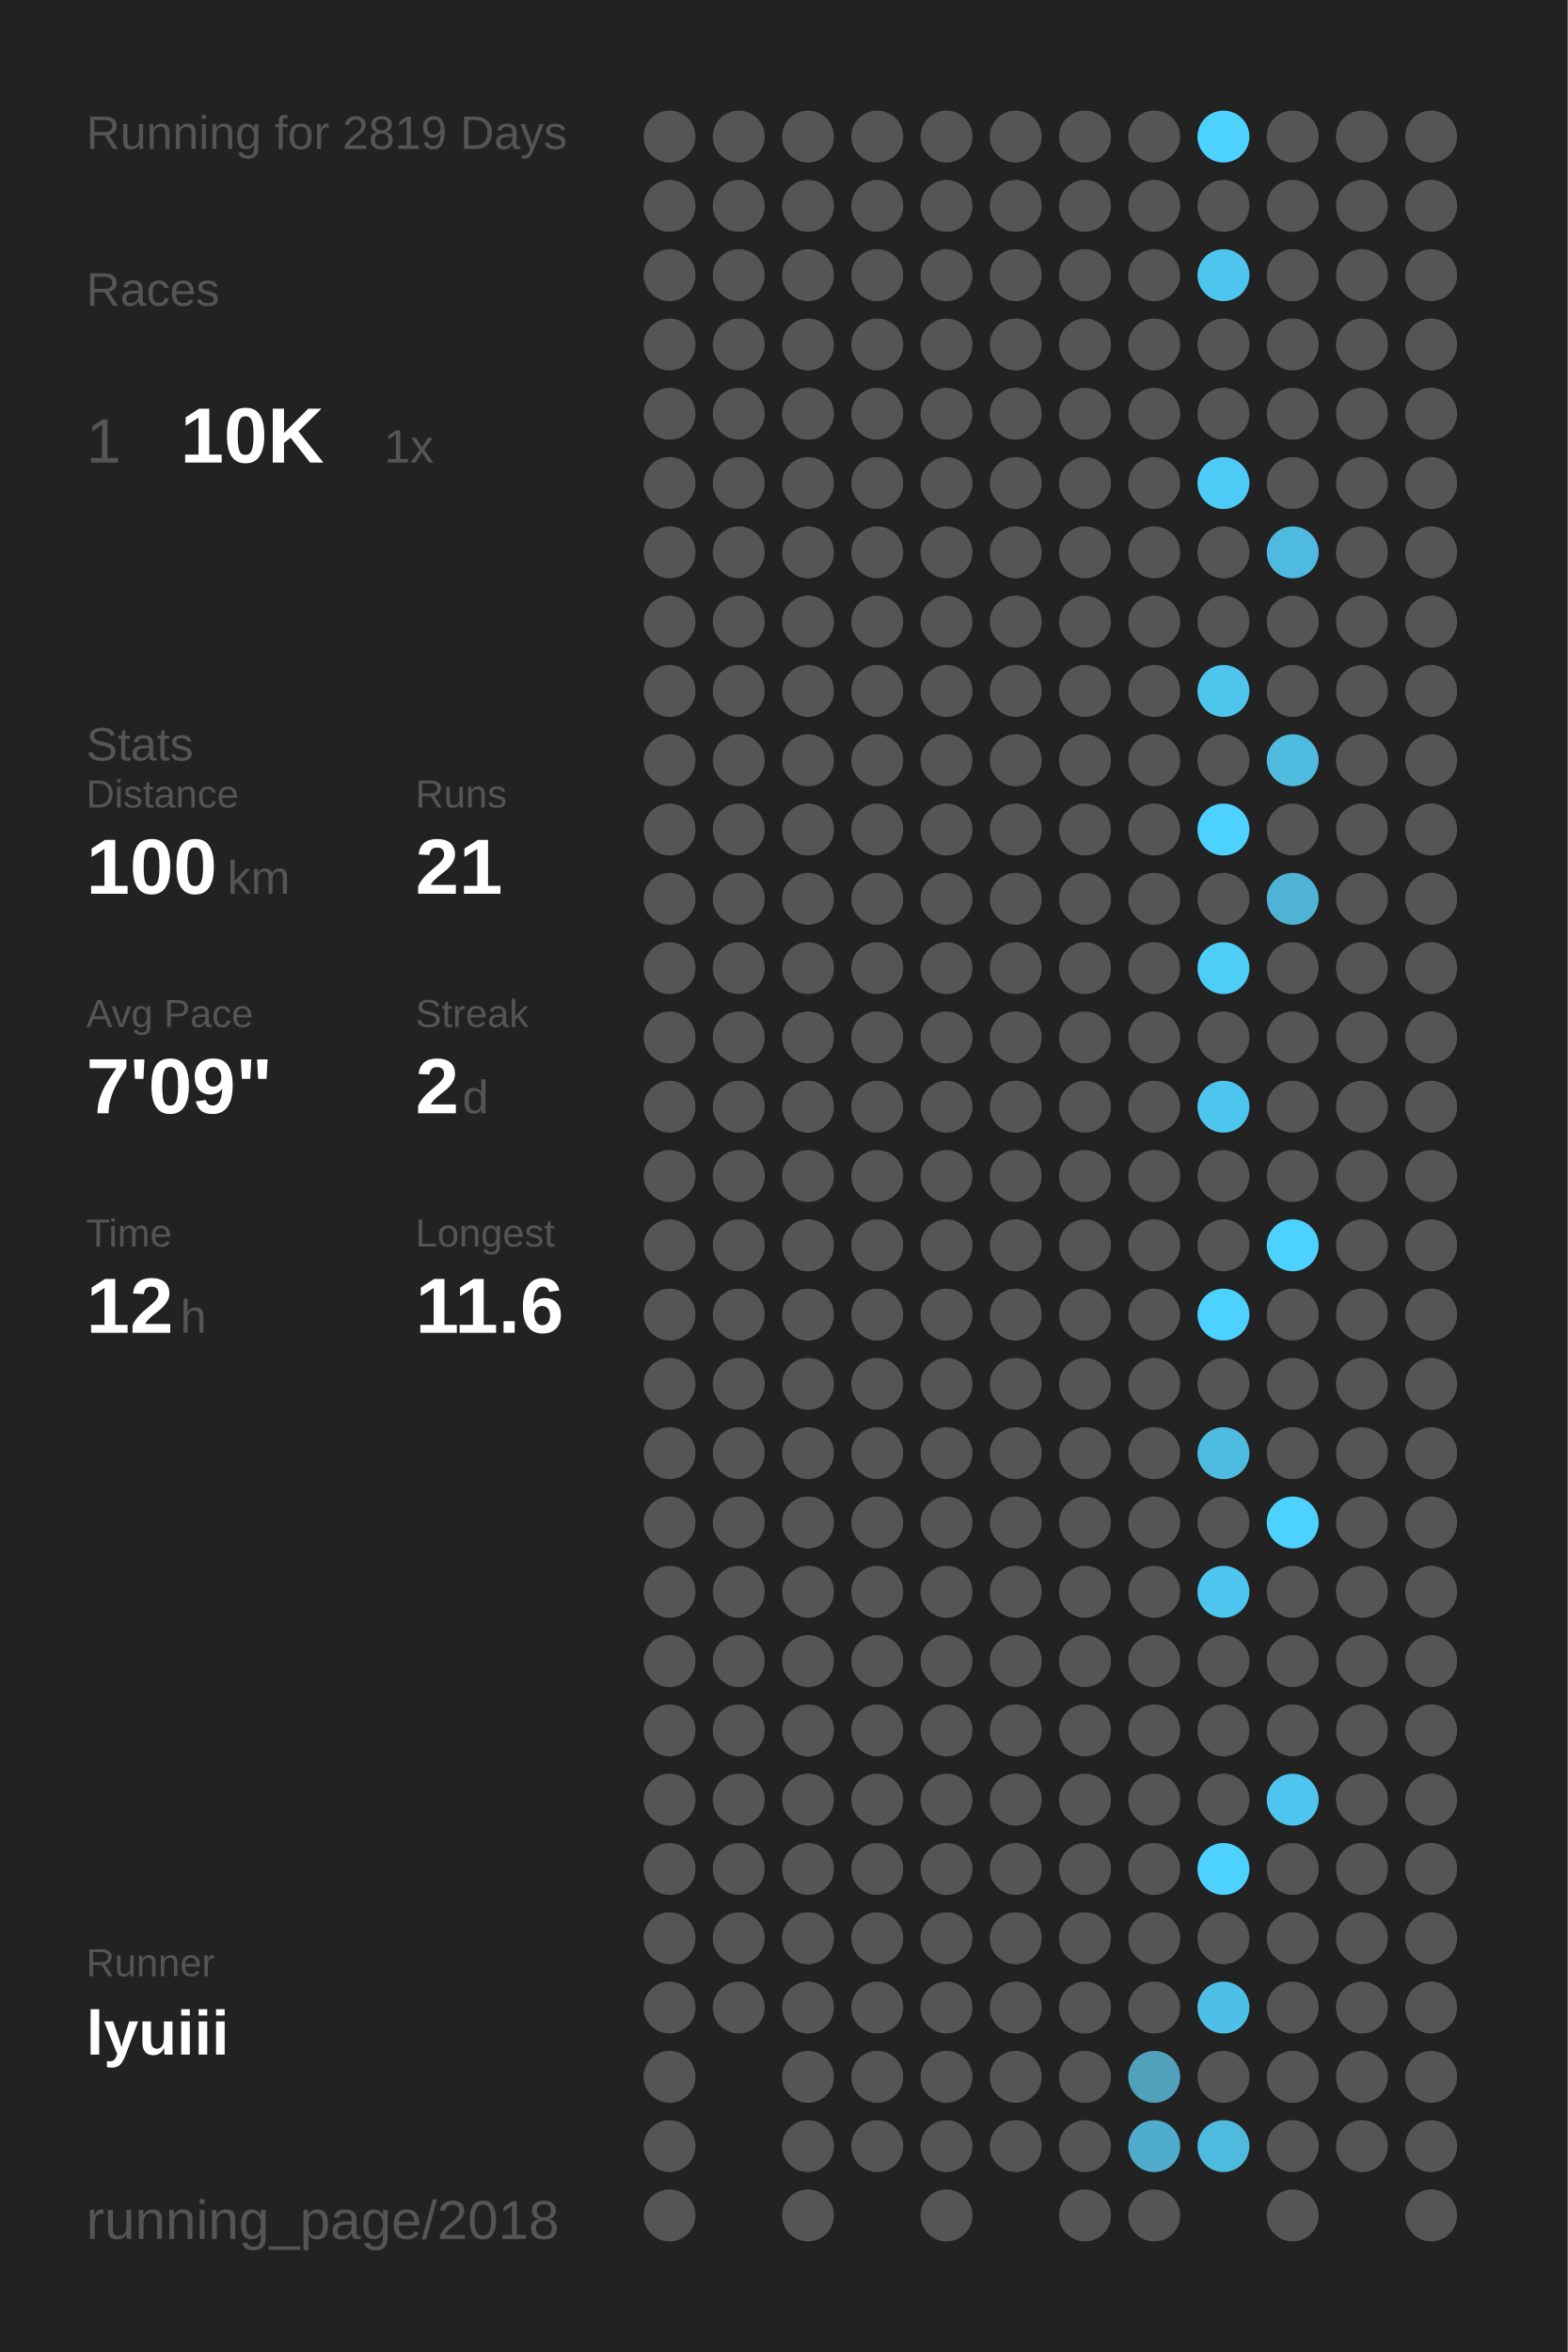
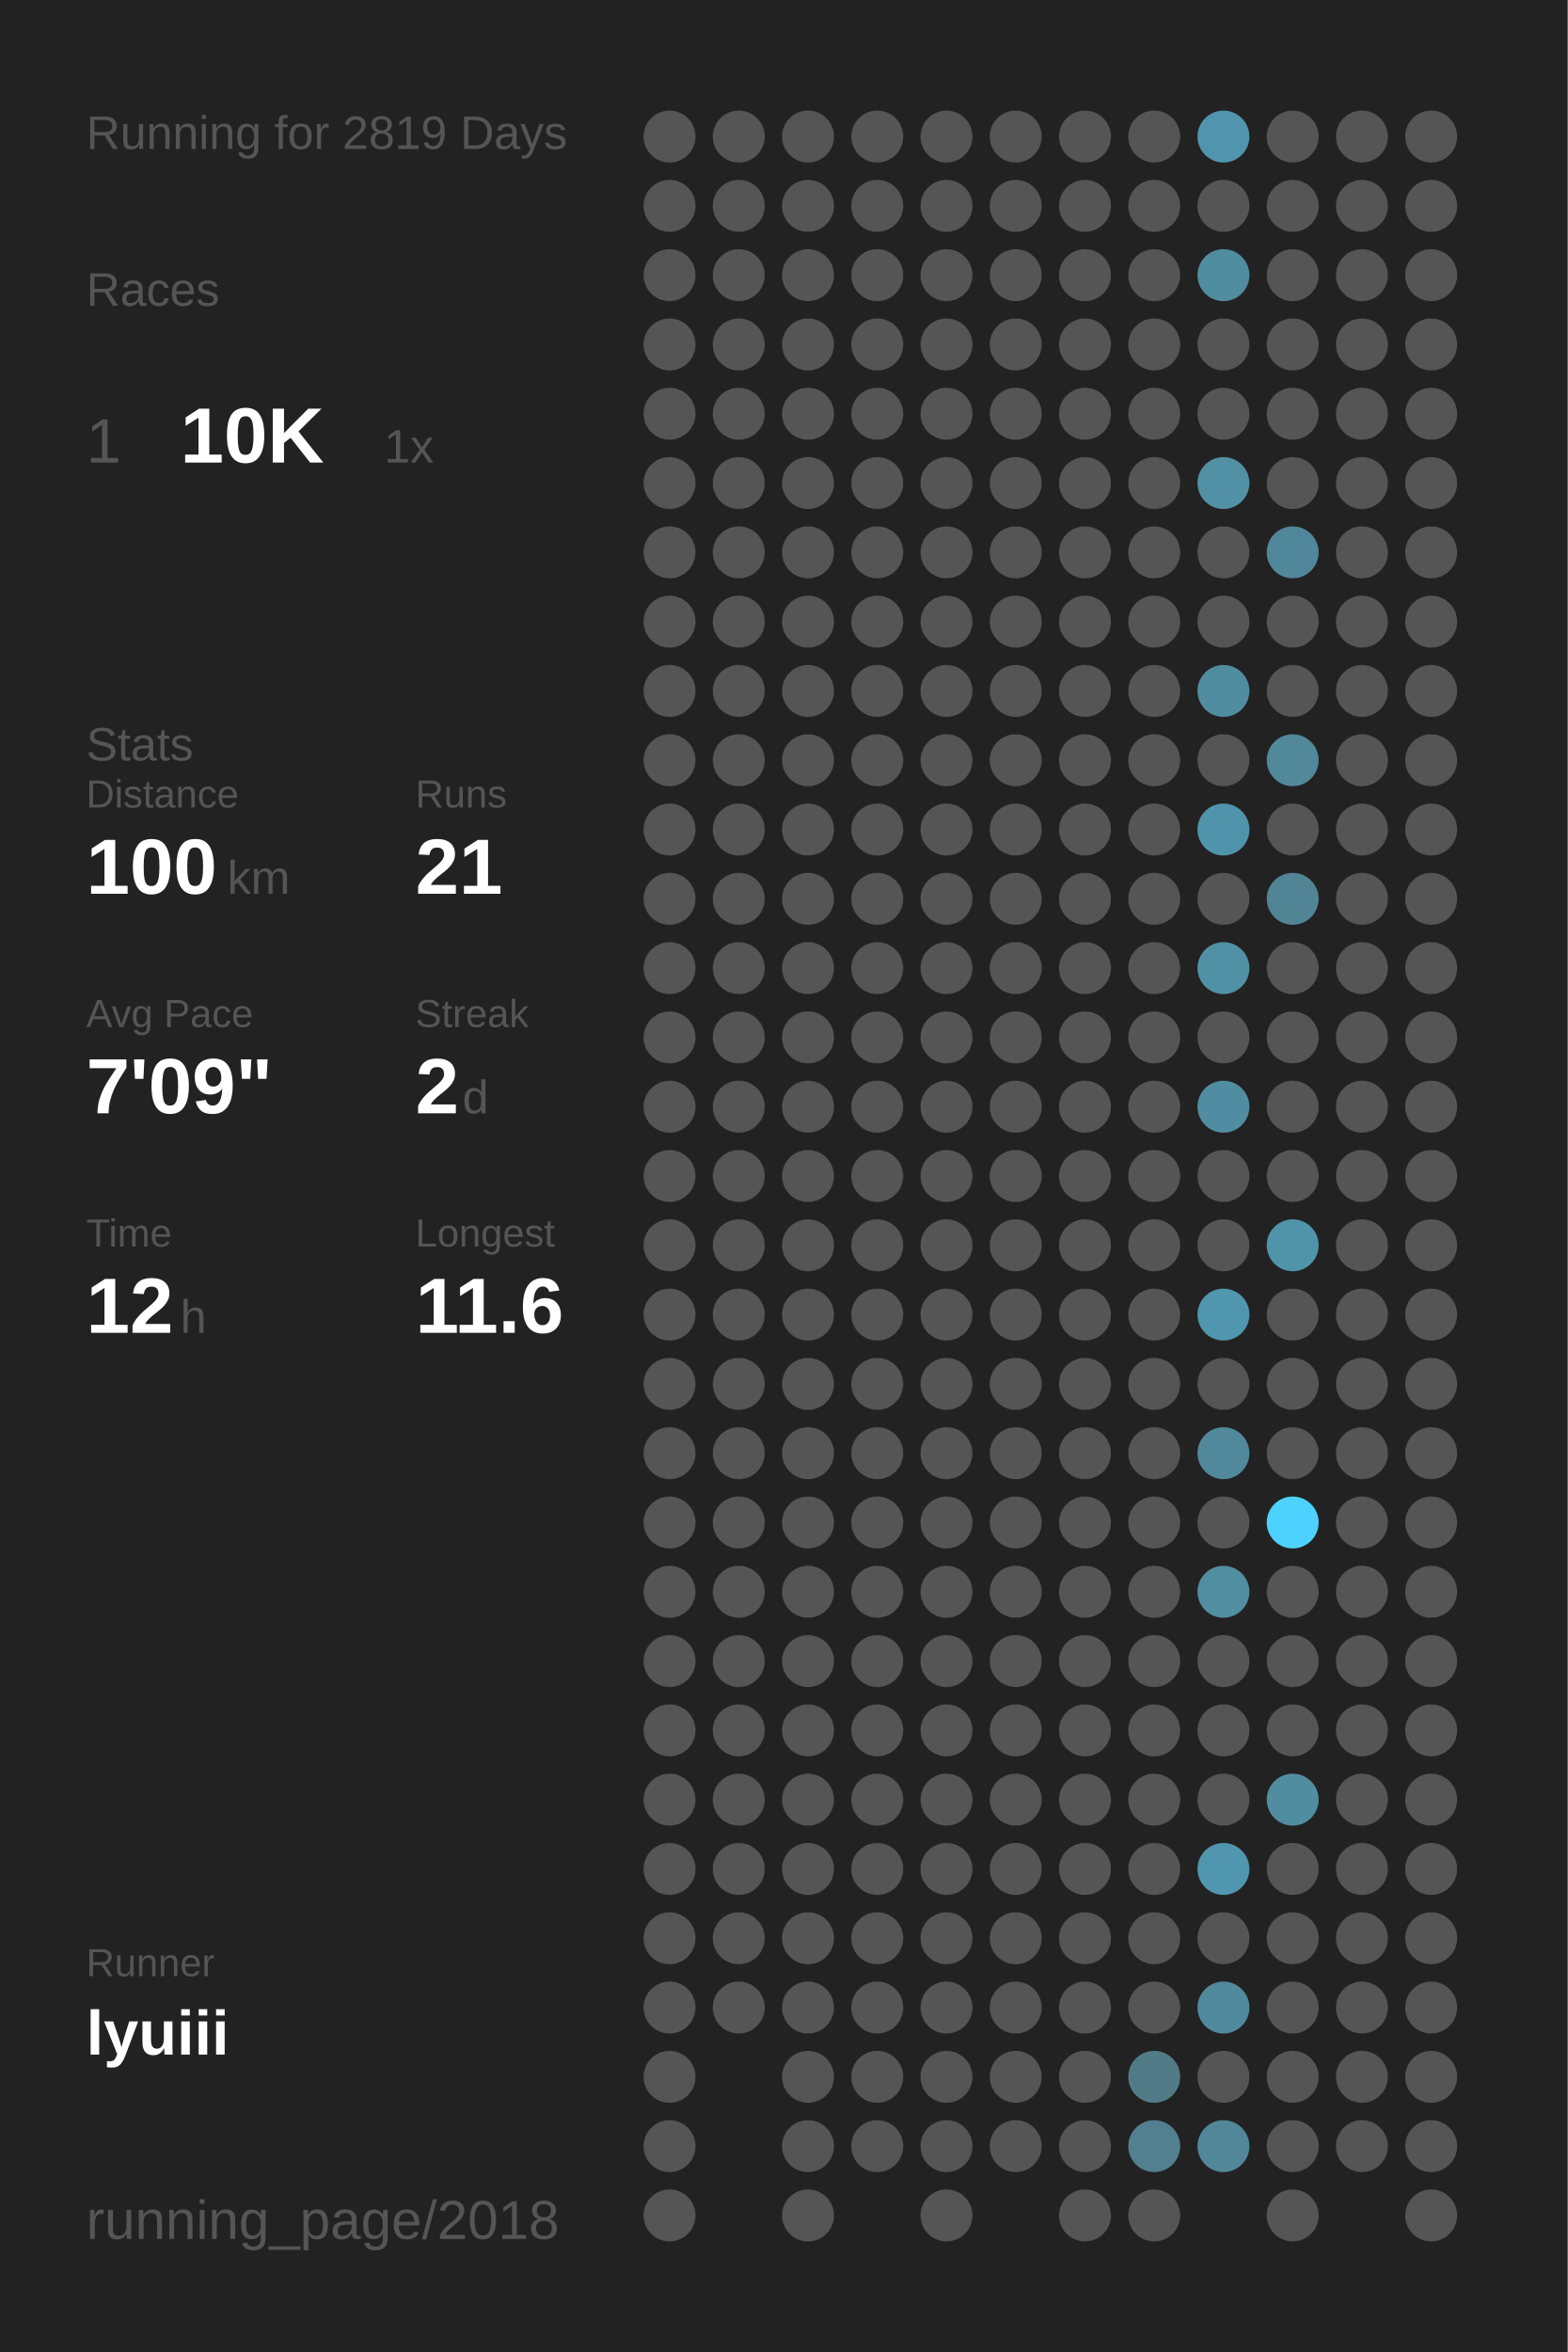
<svg xmlns="http://www.w3.org/2000/svg" baseProfile="full" height="300mm" version="1.1" viewBox="0,0,200,300" width="200mm">
  <defs />
  <rect fill="#222222" height="300" width="200" x="0" y="0" />
  <text fill="#555555" style="font-size:6px; font-family:Arial;" x="11" y="19">Running for 2819 Days</text>
  <text fill="#555555" style="font-size:6px; font-family:Arial;" x="11" y="39">Races</text>
  <text fill="#555555" style="font-size:8px; font-family:Arial;" x="11" y="59">1</text>
  <text fill="#FFFFFF" style="font-size:10px; font-family:Arial; font-weight:bold;" x="23" y="59">10K</text>
  <text fill="#555555" style="font-size:6px; font-family:Arial;" x="49" y="59">1x</text>
  <text fill="#555555" style="font-size:6px; font-family:Arial;" x="11" y="97">Stats</text>
  <text fill="#555555" style="font-size:5px; font-family:Arial;" x="11" y="103">Distance</text>
  <text fill="#FFFFFF" style="font-size:10px; font-family:Arial; font-weight:bold;" x="11" y="114">100</text>
  <text fill="#555555" style="font-size:6px; font-family:Arial;" x="29" y="114">km</text>
  <text fill="#555555" style="font-size:5px; font-family:Arial;" x="53" y="103">Runs</text>
  <text fill="#FFFFFF" style="font-size:10px; font-family:Arial; font-weight:bold;" x="53" y="114">21</text>
  <text fill="#555555" style="font-size:5px; font-family:Arial;" x="11" y="131">Avg Pace</text>
  <text fill="#FFFFFF" style="font-size:10px; font-family:Arial; font-weight:bold;" x="11" y="142">7'09"</text>
  <text fill="#555555" style="font-size:5px; font-family:Arial;" x="53" y="131">Streak</text>
  <text fill="#FFFFFF" style="font-size:10px; font-family:Arial; font-weight:bold;" x="53" y="142">2</text>
  <text fill="#555555" style="font-size:6px; font-family:Arial;" x="59" y="142">d</text>
  <text fill="#555555" style="font-size:5px; font-family:Arial;" x="11" y="159">Time</text>
  <text fill="#FFFFFF" style="font-size:10px; font-family:Arial; font-weight:bold;" x="11" y="170">12</text>
  <text fill="#555555" style="font-size:6px; font-family:Arial;" x="23" y="170">h</text>
  <text fill="#555555" style="font-size:5px; font-family:Arial;" x="53" y="159">Longest</text>
  <text fill="#FFFFFF" style="font-size:10px; font-family:Arial; font-weight:bold;" x="53" y="170">11.6</text>
  <text fill="#555555" style="font-size:5px; font-family:Arial;" x="11" y="252.065">Runner</text>
  <text fill="#FFFFFF" style="font-size:8px; font-family:Arial; font-weight:bold;" x="11" y="262.065">lyuiii</text>
  <text fill="#555555" style="font-size:7px; font-family:Arial;" x="11" y="285.581">running_page/2018</text>
  <circle cx="85.417" cy="17.419" fill="#555555" r="3.312" />
  <circle cx="85.417" cy="26.258" fill="#555555" r="3.312" />
  <circle cx="85.417" cy="35.097" fill="#555555" r="3.312" />
  <circle cx="85.417" cy="43.935" fill="#555555" r="3.312" />
  <circle cx="85.417" cy="52.774" fill="#555555" r="3.312" />
  <circle cx="85.417" cy="61.613" fill="#555555" r="3.312" />
  <circle cx="85.417" cy="70.452" fill="#555555" r="3.312" />
  <circle cx="85.417" cy="79.29" fill="#555555" r="3.312" />
  <circle cx="85.417" cy="88.129" fill="#555555" r="3.312" />
  <circle cx="85.417" cy="96.968" fill="#555555" r="3.312" />
  <circle cx="85.417" cy="105.806" fill="#555555" r="3.312" />
  <circle cx="85.417" cy="114.645" fill="#555555" r="3.312" />
  <circle cx="85.417" cy="123.484" fill="#555555" r="3.312" />
  <circle cx="85.417" cy="132.323" fill="#555555" r="3.312" />
  <circle cx="85.417" cy="141.161" fill="#555555" r="3.312" />
  <circle cx="85.417" cy="150" fill="#555555" r="3.312" />
  <circle cx="85.417" cy="158.839" fill="#555555" r="3.312" />
  <circle cx="85.417" cy="167.677" fill="#555555" r="3.312" />
  <circle cx="85.417" cy="176.516" fill="#555555" r="3.312" />
  <circle cx="85.417" cy="185.355" fill="#555555" r="3.312" />
  <circle cx="85.417" cy="194.194" fill="#555555" r="3.312" />
  <circle cx="85.417" cy="203.032" fill="#555555" r="3.312" />
  <circle cx="85.417" cy="211.871" fill="#555555" r="3.312" />
  <circle cx="85.417" cy="220.71" fill="#555555" r="3.312" />
  <circle cx="85.417" cy="229.548" fill="#555555" r="3.312" />
  <circle cx="85.417" cy="238.387" fill="#555555" r="3.312" />
  <circle cx="85.417" cy="247.226" fill="#555555" r="3.312" />
  <circle cx="85.417" cy="256.065" fill="#555555" r="3.312" />
  <circle cx="85.417" cy="264.903" fill="#555555" r="3.312" />
  <circle cx="85.417" cy="273.742" fill="#555555" r="3.312" />
  <circle cx="85.417" cy="282.581" fill="#555555" r="3.312" />
  <circle cx="94.25" cy="17.419" fill="#555555" r="3.312" />
  <circle cx="94.25" cy="26.258" fill="#555555" r="3.312" />
  <circle cx="94.25" cy="35.097" fill="#555555" r="3.312" />
  <circle cx="94.25" cy="43.935" fill="#555555" r="3.312" />
  <circle cx="94.25" cy="52.774" fill="#555555" r="3.312" />
  <circle cx="94.25" cy="61.613" fill="#555555" r="3.312" />
  <circle cx="94.25" cy="70.452" fill="#555555" r="3.312" />
  <circle cx="94.25" cy="79.29" fill="#555555" r="3.312" />
  <circle cx="94.25" cy="88.129" fill="#555555" r="3.312" />
  <circle cx="94.25" cy="96.968" fill="#555555" r="3.312" />
  <circle cx="94.25" cy="105.806" fill="#555555" r="3.312" />
  <circle cx="94.25" cy="114.645" fill="#555555" r="3.312" />
  <circle cx="94.25" cy="123.484" fill="#555555" r="3.312" />
  <circle cx="94.25" cy="132.323" fill="#555555" r="3.312" />
  <circle cx="94.25" cy="141.161" fill="#555555" r="3.312" />
  <circle cx="94.25" cy="150" fill="#555555" r="3.312" />
  <circle cx="94.25" cy="158.839" fill="#555555" r="3.312" />
  <circle cx="94.25" cy="167.677" fill="#555555" r="3.312" />
  <circle cx="94.25" cy="176.516" fill="#555555" r="3.312" />
  <circle cx="94.25" cy="185.355" fill="#555555" r="3.312" />
  <circle cx="94.25" cy="194.194" fill="#555555" r="3.312" />
  <circle cx="94.25" cy="203.032" fill="#555555" r="3.312" />
  <circle cx="94.25" cy="211.871" fill="#555555" r="3.312" />
  <circle cx="94.25" cy="220.71" fill="#555555" r="3.312" />
  <circle cx="94.25" cy="229.548" fill="#555555" r="3.312" />
  <circle cx="94.25" cy="238.387" fill="#555555" r="3.312" />
  <circle cx="94.25" cy="247.226" fill="#555555" r="3.312" />
  <circle cx="94.25" cy="256.065" fill="#555555" r="3.312" />
  <circle cx="103.083" cy="17.419" fill="#555555" r="3.312" />
  <circle cx="103.083" cy="26.258" fill="#555555" r="3.312" />
  <circle cx="103.083" cy="35.097" fill="#555555" r="3.312" />
  <circle cx="103.083" cy="43.935" fill="#555555" r="3.312" />
  <circle cx="103.083" cy="52.774" fill="#555555" r="3.312" />
  <circle cx="103.083" cy="61.613" fill="#555555" r="3.312" />
  <circle cx="103.083" cy="70.452" fill="#555555" r="3.312" />
  <circle cx="103.083" cy="79.29" fill="#555555" r="3.312" />
  <circle cx="103.083" cy="88.129" fill="#555555" r="3.312" />
  <circle cx="103.083" cy="96.968" fill="#555555" r="3.312" />
  <circle cx="103.083" cy="105.806" fill="#555555" r="3.312" />
  <circle cx="103.083" cy="114.645" fill="#555555" r="3.312" />
  <circle cx="103.083" cy="123.484" fill="#555555" r="3.312" />
  <circle cx="103.083" cy="132.323" fill="#555555" r="3.312" />
  <circle cx="103.083" cy="141.161" fill="#555555" r="3.312" />
  <circle cx="103.083" cy="150" fill="#555555" r="3.312" />
  <circle cx="103.083" cy="158.839" fill="#555555" r="3.312" />
  <circle cx="103.083" cy="167.677" fill="#555555" r="3.312" />
  <circle cx="103.083" cy="176.516" fill="#555555" r="3.312" />
  <circle cx="103.083" cy="185.355" fill="#555555" r="3.312" />
  <circle cx="103.083" cy="194.194" fill="#555555" r="3.312" />
  <circle cx="103.083" cy="203.032" fill="#555555" r="3.312" />
  <circle cx="103.083" cy="211.871" fill="#555555" r="3.312" />
  <circle cx="103.083" cy="220.71" fill="#555555" r="3.312" />
  <circle cx="103.083" cy="229.548" fill="#555555" r="3.312" />
  <circle cx="103.083" cy="238.387" fill="#555555" r="3.312" />
  <circle cx="103.083" cy="247.226" fill="#555555" r="3.312" />
  <circle cx="103.083" cy="256.065" fill="#555555" r="3.312" />
  <circle cx="103.083" cy="264.903" fill="#555555" r="3.312" />
  <circle cx="103.083" cy="273.742" fill="#555555" r="3.312" />
  <circle cx="103.083" cy="282.581" fill="#555555" r="3.312" />
  <circle cx="111.917" cy="17.419" fill="#555555" r="3.312" />
  <circle cx="111.917" cy="26.258" fill="#555555" r="3.312" />
  <circle cx="111.917" cy="35.097" fill="#555555" r="3.312" />
  <circle cx="111.917" cy="43.935" fill="#555555" r="3.312" />
  <circle cx="111.917" cy="52.774" fill="#555555" r="3.312" />
  <circle cx="111.917" cy="61.613" fill="#555555" r="3.312" />
  <circle cx="111.917" cy="70.452" fill="#555555" r="3.312" />
  <circle cx="111.917" cy="79.29" fill="#555555" r="3.312" />
  <circle cx="111.917" cy="88.129" fill="#555555" r="3.312" />
  <circle cx="111.917" cy="96.968" fill="#555555" r="3.312" />
  <circle cx="111.917" cy="105.806" fill="#555555" r="3.312" />
  <circle cx="111.917" cy="114.645" fill="#555555" r="3.312" />
  <circle cx="111.917" cy="123.484" fill="#555555" r="3.312" />
  <circle cx="111.917" cy="132.323" fill="#555555" r="3.312" />
  <circle cx="111.917" cy="141.161" fill="#555555" r="3.312" />
  <circle cx="111.917" cy="150" fill="#555555" r="3.312" />
  <circle cx="111.917" cy="158.839" fill="#555555" r="3.312" />
  <circle cx="111.917" cy="167.677" fill="#555555" r="3.312" />
  <circle cx="111.917" cy="176.516" fill="#555555" r="3.312" />
  <circle cx="111.917" cy="185.355" fill="#555555" r="3.312" />
  <circle cx="111.917" cy="194.194" fill="#555555" r="3.312" />
  <circle cx="111.917" cy="203.032" fill="#555555" r="3.312" />
  <circle cx="111.917" cy="211.871" fill="#555555" r="3.312" />
  <circle cx="111.917" cy="220.71" fill="#555555" r="3.312" />
  <circle cx="111.917" cy="229.548" fill="#555555" r="3.312" />
  <circle cx="111.917" cy="238.387" fill="#555555" r="3.312" />
  <circle cx="111.917" cy="247.226" fill="#555555" r="3.312" />
  <circle cx="111.917" cy="256.065" fill="#555555" r="3.312" />
  <circle cx="111.917" cy="264.903" fill="#555555" r="3.312" />
  <circle cx="111.917" cy="273.742" fill="#555555" r="3.312" />
  <circle cx="120.75" cy="17.419" fill="#555555" r="3.312" />
  <circle cx="120.75" cy="26.258" fill="#555555" r="3.312" />
  <circle cx="120.75" cy="35.097" fill="#555555" r="3.312" />
  <circle cx="120.75" cy="43.935" fill="#555555" r="3.312" />
  <circle cx="120.75" cy="52.774" fill="#555555" r="3.312" />
  <circle cx="120.75" cy="61.613" fill="#555555" r="3.312" />
  <circle cx="120.75" cy="70.452" fill="#555555" r="3.312" />
  <circle cx="120.75" cy="79.29" fill="#555555" r="3.312" />
  <circle cx="120.75" cy="88.129" fill="#555555" r="3.312" />
  <circle cx="120.75" cy="96.968" fill="#555555" r="3.312" />
  <circle cx="120.75" cy="105.806" fill="#555555" r="3.312" />
  <circle cx="120.75" cy="114.645" fill="#555555" r="3.312" />
  <circle cx="120.75" cy="123.484" fill="#555555" r="3.312" />
  <circle cx="120.75" cy="132.323" fill="#555555" r="3.312" />
  <circle cx="120.75" cy="141.161" fill="#555555" r="3.312" />
  <circle cx="120.75" cy="150" fill="#555555" r="3.312" />
  <circle cx="120.75" cy="158.839" fill="#555555" r="3.312" />
  <circle cx="120.75" cy="167.677" fill="#555555" r="3.312" />
  <circle cx="120.75" cy="176.516" fill="#555555" r="3.312" />
  <circle cx="120.75" cy="185.355" fill="#555555" r="3.312" />
  <circle cx="120.75" cy="194.194" fill="#555555" r="3.312" />
  <circle cx="120.75" cy="203.032" fill="#555555" r="3.312" />
  <circle cx="120.75" cy="211.871" fill="#555555" r="3.312" />
  <circle cx="120.75" cy="220.71" fill="#555555" r="3.312" />
  <circle cx="120.75" cy="229.548" fill="#555555" r="3.312" />
  <circle cx="120.75" cy="238.387" fill="#555555" r="3.312" />
  <circle cx="120.75" cy="247.226" fill="#555555" r="3.312" />
  <circle cx="120.75" cy="256.065" fill="#555555" r="3.312" />
  <circle cx="120.75" cy="264.903" fill="#555555" r="3.312" />
  <circle cx="120.75" cy="273.742" fill="#555555" r="3.312" />
  <circle cx="120.75" cy="282.581" fill="#555555" r="3.312" />
  <circle cx="129.583" cy="17.419" fill="#555555" r="3.312" />
  <circle cx="129.583" cy="26.258" fill="#555555" r="3.312" />
  <circle cx="129.583" cy="35.097" fill="#555555" r="3.312" />
  <circle cx="129.583" cy="43.935" fill="#555555" r="3.312" />
  <circle cx="129.583" cy="52.774" fill="#555555" r="3.312" />
  <circle cx="129.583" cy="61.613" fill="#555555" r="3.312" />
  <circle cx="129.583" cy="70.452" fill="#555555" r="3.312" />
  <circle cx="129.583" cy="79.29" fill="#555555" r="3.312" />
  <circle cx="129.583" cy="88.129" fill="#555555" r="3.312" />
  <circle cx="129.583" cy="96.968" fill="#555555" r="3.312" />
  <circle cx="129.583" cy="105.806" fill="#555555" r="3.312" />
  <circle cx="129.583" cy="114.645" fill="#555555" r="3.312" />
  <circle cx="129.583" cy="123.484" fill="#555555" r="3.312" />
  <circle cx="129.583" cy="132.323" fill="#555555" r="3.312" />
  <circle cx="129.583" cy="141.161" fill="#555555" r="3.312" />
  <circle cx="129.583" cy="150" fill="#555555" r="3.312" />
  <circle cx="129.583" cy="158.839" fill="#555555" r="3.312" />
  <circle cx="129.583" cy="167.677" fill="#555555" r="3.312" />
  <circle cx="129.583" cy="176.516" fill="#555555" r="3.312" />
  <circle cx="129.583" cy="185.355" fill="#555555" r="3.312" />
  <circle cx="129.583" cy="194.194" fill="#555555" r="3.312" />
  <circle cx="129.583" cy="203.032" fill="#555555" r="3.312" />
  <circle cx="129.583" cy="211.871" fill="#555555" r="3.312" />
  <circle cx="129.583" cy="220.71" fill="#555555" r="3.312" />
  <circle cx="129.583" cy="229.548" fill="#555555" r="3.312" />
  <circle cx="129.583" cy="238.387" fill="#555555" r="3.312" />
  <circle cx="129.583" cy="247.226" fill="#555555" r="3.312" />
  <circle cx="129.583" cy="256.065" fill="#555555" r="3.312" />
  <circle cx="129.583" cy="264.903" fill="#555555" r="3.312" />
  <circle cx="129.583" cy="273.742" fill="#555555" r="3.312" />
  <circle cx="138.417" cy="17.419" fill="#555555" r="3.312" />
  <circle cx="138.417" cy="26.258" fill="#555555" r="3.312" />
  <circle cx="138.417" cy="35.097" fill="#555555" r="3.312" />
  <circle cx="138.417" cy="43.935" fill="#555555" r="3.312" />
  <circle cx="138.417" cy="52.774" fill="#555555" r="3.312" />
  <circle cx="138.417" cy="61.613" fill="#555555" r="3.312" />
  <circle cx="138.417" cy="70.452" fill="#555555" r="3.312" />
  <circle cx="138.417" cy="79.29" fill="#555555" r="3.312" />
  <circle cx="138.417" cy="88.129" fill="#555555" r="3.312" />
  <circle cx="138.417" cy="96.968" fill="#555555" r="3.312" />
  <circle cx="138.417" cy="105.806" fill="#555555" r="3.312" />
  <circle cx="138.417" cy="114.645" fill="#555555" r="3.312" />
  <circle cx="138.417" cy="123.484" fill="#555555" r="3.312" />
  <circle cx="138.417" cy="132.323" fill="#555555" r="3.312" />
  <circle cx="138.417" cy="141.161" fill="#555555" r="3.312" />
  <circle cx="138.417" cy="150" fill="#555555" r="3.312" />
  <circle cx="138.417" cy="158.839" fill="#555555" r="3.312" />
  <circle cx="138.417" cy="167.677" fill="#555555" r="3.312" />
  <circle cx="138.417" cy="176.516" fill="#555555" r="3.312" />
  <circle cx="138.417" cy="185.355" fill="#555555" r="3.312" />
  <circle cx="138.417" cy="194.194" fill="#555555" r="3.312" />
  <circle cx="138.417" cy="203.032" fill="#555555" r="3.312" />
  <circle cx="138.417" cy="211.871" fill="#555555" r="3.312" />
  <circle cx="138.417" cy="220.71" fill="#555555" r="3.312" />
  <circle cx="138.417" cy="229.548" fill="#555555" r="3.312" />
  <circle cx="138.417" cy="238.387" fill="#555555" r="3.312" />
  <circle cx="138.417" cy="247.226" fill="#555555" r="3.312" />
  <circle cx="138.417" cy="256.065" fill="#555555" r="3.312" />
  <circle cx="138.417" cy="264.903" fill="#555555" r="3.312" />
  <circle cx="138.417" cy="273.742" fill="#555555" r="3.312" />
  <circle cx="138.417" cy="282.581" fill="#555555" r="3.312" />
  <circle cx="147.25" cy="17.419" fill="#555555" r="3.312" />
  <circle cx="147.25" cy="26.258" fill="#555555" r="3.312" />
  <circle cx="147.25" cy="35.097" fill="#555555" r="3.312" />
  <circle cx="147.25" cy="43.935" fill="#555555" r="3.312" />
  <circle cx="147.25" cy="52.774" fill="#555555" r="3.312" />
  <circle cx="147.25" cy="61.613" fill="#555555" r="3.312" />
  <circle cx="147.25" cy="70.452" fill="#555555" r="3.312" />
  <circle cx="147.25" cy="79.29" fill="#555555" r="3.312" />
  <circle cx="147.25" cy="88.129" fill="#555555" r="3.312" />
  <circle cx="147.25" cy="96.968" fill="#555555" r="3.312" />
  <circle cx="147.25" cy="105.806" fill="#555555" r="3.312" />
  <circle cx="147.25" cy="114.645" fill="#555555" r="3.312" />
  <circle cx="147.25" cy="123.484" fill="#555555" r="3.312" />
  <circle cx="147.25" cy="132.323" fill="#555555" r="3.312" />
  <circle cx="147.25" cy="141.161" fill="#555555" r="3.312" />
  <circle cx="147.25" cy="150" fill="#555555" r="3.312" />
  <circle cx="147.25" cy="158.839" fill="#555555" r="3.312" />
  <circle cx="147.25" cy="167.677" fill="#555555" r="3.312" />
  <circle cx="147.25" cy="176.516" fill="#555555" r="3.312" />
  <circle cx="147.25" cy="185.355" fill="#555555" r="3.312" />
  <circle cx="147.25" cy="194.194" fill="#555555" r="3.312" />
  <circle cx="147.25" cy="203.032" fill="#555555" r="3.312" />
  <circle cx="147.25" cy="211.871" fill="#555555" r="3.312" />
  <circle cx="147.25" cy="220.71" fill="#555555" r="3.312" />
  <circle cx="147.25" cy="229.548" fill="#555555" r="3.312" />
  <circle cx="147.25" cy="238.387" fill="#555555" r="3.312" />
  <circle cx="147.25" cy="247.226" fill="#555555" r="3.312" />
  <circle cx="147.25" cy="256.065" fill="#555555" r="3.312" />
-   <circle cx="147.25" cy="264.903" fill="#50a1bc" r="3.312" />
-   <circle cx="147.25" cy="273.742" fill="#4faccc" r="3.312" />
+   <circle cx="147.25" cy="264.903" fill="#527b88" r="3.312" />
+   <circle cx="147.25" cy="273.742" fill="#528090" r="3.312" />
  <circle cx="147.25" cy="282.581" fill="#555555" r="3.312" />
-   <circle cx="156.083" cy="17.419" fill="#4DD2FF" r="3.312" />
+   <circle cx="156.083" cy="17.419" fill="#5095ad" r="3.312" />
  <circle cx="156.083" cy="26.258" fill="#555555" r="3.312" />
-   <circle cx="156.083" cy="35.097" fill="#4dc5ee" r="3.312" />
+   <circle cx="156.083" cy="35.097" fill="#518da1" r="3.312" />
  <circle cx="156.083" cy="43.935" fill="#555555" r="3.312" />
  <circle cx="156.083" cy="52.774" fill="#555555" r="3.312" />
-   <circle cx="156.083" cy="61.613" fill="#4dcbf6" r="3.312" />
+   <circle cx="156.083" cy="61.613" fill="#5190a5" r="3.312" />
  <circle cx="156.083" cy="70.452" fill="#555555" r="3.312" />
  <circle cx="156.083" cy="79.29" fill="#555555" r="3.312" />
-   <circle cx="156.083" cy="88.129" fill="#4dc5ed" r="3.312" />
+   <circle cx="156.083" cy="88.129" fill="#518da1" r="3.312" />
  <circle cx="156.083" cy="96.968" fill="#555555" r="3.312" />
-   <circle cx="156.083" cy="105.806" fill="#4DD2FF" r="3.312" />
+   <circle cx="156.083" cy="105.806" fill="#5094ab" r="3.312" />
  <circle cx="156.083" cy="114.645" fill="#555555" r="3.312" />
-   <circle cx="156.083" cy="123.484" fill="#4dcdf8" r="3.312" />
+   <circle cx="156.083" cy="123.484" fill="#5191a6" r="3.312" />
  <circle cx="156.083" cy="132.323" fill="#555555" r="3.312" />
-   <circle cx="156.083" cy="141.161" fill="#4dc6ef" r="3.312" />
+   <circle cx="156.083" cy="141.161" fill="#518da2" r="3.312" />
  <circle cx="156.083" cy="150" fill="#555555" r="3.312" />
  <circle cx="156.083" cy="158.839" fill="#555555" r="3.312" />
-   <circle cx="156.083" cy="167.677" fill="#4DD2FF" r="3.312" />
+   <circle cx="156.083" cy="167.677" fill="#5096ae" r="3.312" />
  <circle cx="156.083" cy="176.516" fill="#555555" r="3.312" />
-   <circle cx="156.083" cy="185.355" fill="#4ebce1" r="3.312" />
+   <circle cx="156.083" cy="185.355" fill="#51889b" r="3.312" />
  <circle cx="156.083" cy="194.194" fill="#555555" r="3.312" />
-   <circle cx="156.083" cy="203.032" fill="#4dc7f0" r="3.312" />
+   <circle cx="156.083" cy="203.032" fill="#518ea2" r="3.312" />
  <circle cx="156.083" cy="211.871" fill="#555555" r="3.312" />
  <circle cx="156.083" cy="220.71" fill="#555555" r="3.312" />
  <circle cx="156.083" cy="229.548" fill="#555555" r="3.312" />
-   <circle cx="156.083" cy="238.387" fill="#4DD2FF" r="3.312" />
+   <circle cx="156.083" cy="238.387" fill="#5096ae" r="3.312" />
  <circle cx="156.083" cy="247.226" fill="#555555" r="3.312" />
-   <circle cx="156.083" cy="256.065" fill="#4ec0e7" r="3.312" />
+   <circle cx="156.083" cy="256.065" fill="#518a9e" r="3.312" />
  <circle cx="156.083" cy="264.903" fill="#555555" r="3.312" />
-   <circle cx="156.083" cy="273.742" fill="#4ebade" r="3.312" />
+   <circle cx="156.083" cy="273.742" fill="#518799" r="3.312" />
  <circle cx="164.917" cy="17.419" fill="#555555" r="3.312" />
  <circle cx="164.917" cy="26.258" fill="#555555" r="3.312" />
  <circle cx="164.917" cy="35.097" fill="#555555" r="3.312" />
  <circle cx="164.917" cy="43.935" fill="#555555" r="3.312" />
  <circle cx="164.917" cy="52.774" fill="#555555" r="3.312" />
  <circle cx="164.917" cy="61.613" fill="#555555" r="3.312" />
-   <circle cx="164.917" cy="70.452" fill="#4ebadf" r="3.312" />
+   <circle cx="164.917" cy="70.452" fill="#51879a" r="3.312" />
  <circle cx="164.917" cy="79.29" fill="#555555" r="3.312" />
  <circle cx="164.917" cy="88.129" fill="#555555" r="3.312" />
-   <circle cx="164.917" cy="96.968" fill="#4ebbdf" r="3.312" />
+   <circle cx="164.917" cy="96.968" fill="#51889a" r="3.312" />
  <circle cx="164.917" cy="105.806" fill="#555555" r="3.312" />
-   <circle cx="164.917" cy="114.645" fill="#4eb3d5" r="3.312" />
+   <circle cx="164.917" cy="114.645" fill="#518495" r="3.312" />
  <circle cx="164.917" cy="123.484" fill="#555555" r="3.312" />
  <circle cx="164.917" cy="132.323" fill="#555555" r="3.312" />
  <circle cx="164.917" cy="141.161" fill="#555555" r="3.312" />
  <circle cx="164.917" cy="150" fill="#555555" r="3.312" />
-   <circle cx="164.917" cy="158.839" fill="#4DD2FF" r="3.312" />
+   <circle cx="164.917" cy="158.839" fill="#5094aa" r="3.312" />
  <circle cx="164.917" cy="167.677" fill="#555555" r="3.312" />
  <circle cx="164.917" cy="176.516" fill="#555555" r="3.312" />
  <circle cx="164.917" cy="185.355" fill="#555555" r="3.312" />
  <circle cx="164.917" cy="194.194" fill="#4DD2FF" r="3.312" />
  <circle cx="164.917" cy="203.032" fill="#555555" r="3.312" />
  <circle cx="164.917" cy="211.871" fill="#555555" r="3.312" />
  <circle cx="164.917" cy="220.71" fill="#555555" r="3.312" />
-   <circle cx="164.917" cy="229.548" fill="#4dc5ee" r="3.312" />
+   <circle cx="164.917" cy="229.548" fill="#518da1" r="3.312" />
  <circle cx="164.917" cy="238.387" fill="#555555" r="3.312" />
  <circle cx="164.917" cy="247.226" fill="#555555" r="3.312" />
  <circle cx="164.917" cy="256.065" fill="#555555" r="3.312" />
  <circle cx="164.917" cy="264.903" fill="#555555" r="3.312" />
  <circle cx="164.917" cy="273.742" fill="#555555" r="3.312" />
  <circle cx="164.917" cy="282.581" fill="#555555" r="3.312" />
  <circle cx="173.75" cy="17.419" fill="#555555" r="3.312" />
  <circle cx="173.75" cy="26.258" fill="#555555" r="3.312" />
  <circle cx="173.75" cy="35.097" fill="#555555" r="3.312" />
  <circle cx="173.75" cy="43.935" fill="#555555" r="3.312" />
  <circle cx="173.75" cy="52.774" fill="#555555" r="3.312" />
  <circle cx="173.75" cy="61.613" fill="#555555" r="3.312" />
  <circle cx="173.75" cy="70.452" fill="#555555" r="3.312" />
  <circle cx="173.75" cy="79.29" fill="#555555" r="3.312" />
  <circle cx="173.75" cy="88.129" fill="#555555" r="3.312" />
  <circle cx="173.75" cy="96.968" fill="#555555" r="3.312" />
  <circle cx="173.75" cy="105.806" fill="#555555" r="3.312" />
  <circle cx="173.75" cy="114.645" fill="#555555" r="3.312" />
  <circle cx="173.75" cy="123.484" fill="#555555" r="3.312" />
  <circle cx="173.75" cy="132.323" fill="#555555" r="3.312" />
  <circle cx="173.75" cy="141.161" fill="#555555" r="3.312" />
  <circle cx="173.75" cy="150" fill="#555555" r="3.312" />
  <circle cx="173.75" cy="158.839" fill="#555555" r="3.312" />
  <circle cx="173.75" cy="167.677" fill="#555555" r="3.312" />
  <circle cx="173.75" cy="176.516" fill="#555555" r="3.312" />
  <circle cx="173.75" cy="185.355" fill="#555555" r="3.312" />
  <circle cx="173.75" cy="194.194" fill="#555555" r="3.312" />
  <circle cx="173.75" cy="203.032" fill="#555555" r="3.312" />
  <circle cx="173.75" cy="211.871" fill="#555555" r="3.312" />
  <circle cx="173.75" cy="220.71" fill="#555555" r="3.312" />
  <circle cx="173.75" cy="229.548" fill="#555555" r="3.312" />
  <circle cx="173.75" cy="238.387" fill="#555555" r="3.312" />
  <circle cx="173.75" cy="247.226" fill="#555555" r="3.312" />
  <circle cx="173.75" cy="256.065" fill="#555555" r="3.312" />
  <circle cx="173.75" cy="264.903" fill="#555555" r="3.312" />
  <circle cx="173.75" cy="273.742" fill="#555555" r="3.312" />
  <circle cx="182.583" cy="17.419" fill="#555555" r="3.312" />
  <circle cx="182.583" cy="26.258" fill="#555555" r="3.312" />
  <circle cx="182.583" cy="35.097" fill="#555555" r="3.312" />
  <circle cx="182.583" cy="43.935" fill="#555555" r="3.312" />
  <circle cx="182.583" cy="52.774" fill="#555555" r="3.312" />
  <circle cx="182.583" cy="61.613" fill="#555555" r="3.312" />
  <circle cx="182.583" cy="70.452" fill="#555555" r="3.312" />
  <circle cx="182.583" cy="79.29" fill="#555555" r="3.312" />
  <circle cx="182.583" cy="88.129" fill="#555555" r="3.312" />
  <circle cx="182.583" cy="96.968" fill="#555555" r="3.312" />
  <circle cx="182.583" cy="105.806" fill="#555555" r="3.312" />
  <circle cx="182.583" cy="114.645" fill="#555555" r="3.312" />
  <circle cx="182.583" cy="123.484" fill="#555555" r="3.312" />
  <circle cx="182.583" cy="132.323" fill="#555555" r="3.312" />
  <circle cx="182.583" cy="141.161" fill="#555555" r="3.312" />
  <circle cx="182.583" cy="150" fill="#555555" r="3.312" />
  <circle cx="182.583" cy="158.839" fill="#555555" r="3.312" />
  <circle cx="182.583" cy="167.677" fill="#555555" r="3.312" />
  <circle cx="182.583" cy="176.516" fill="#555555" r="3.312" />
  <circle cx="182.583" cy="185.355" fill="#555555" r="3.312" />
  <circle cx="182.583" cy="194.194" fill="#555555" r="3.312" />
  <circle cx="182.583" cy="203.032" fill="#555555" r="3.312" />
  <circle cx="182.583" cy="211.871" fill="#555555" r="3.312" />
  <circle cx="182.583" cy="220.71" fill="#555555" r="3.312" />
  <circle cx="182.583" cy="229.548" fill="#555555" r="3.312" />
  <circle cx="182.583" cy="238.387" fill="#555555" r="3.312" />
  <circle cx="182.583" cy="247.226" fill="#555555" r="3.312" />
  <circle cx="182.583" cy="256.065" fill="#555555" r="3.312" />
  <circle cx="182.583" cy="264.903" fill="#555555" r="3.312" />
  <circle cx="182.583" cy="273.742" fill="#555555" r="3.312" />
  <circle cx="182.583" cy="282.581" fill="#555555" r="3.312" />
</svg>
